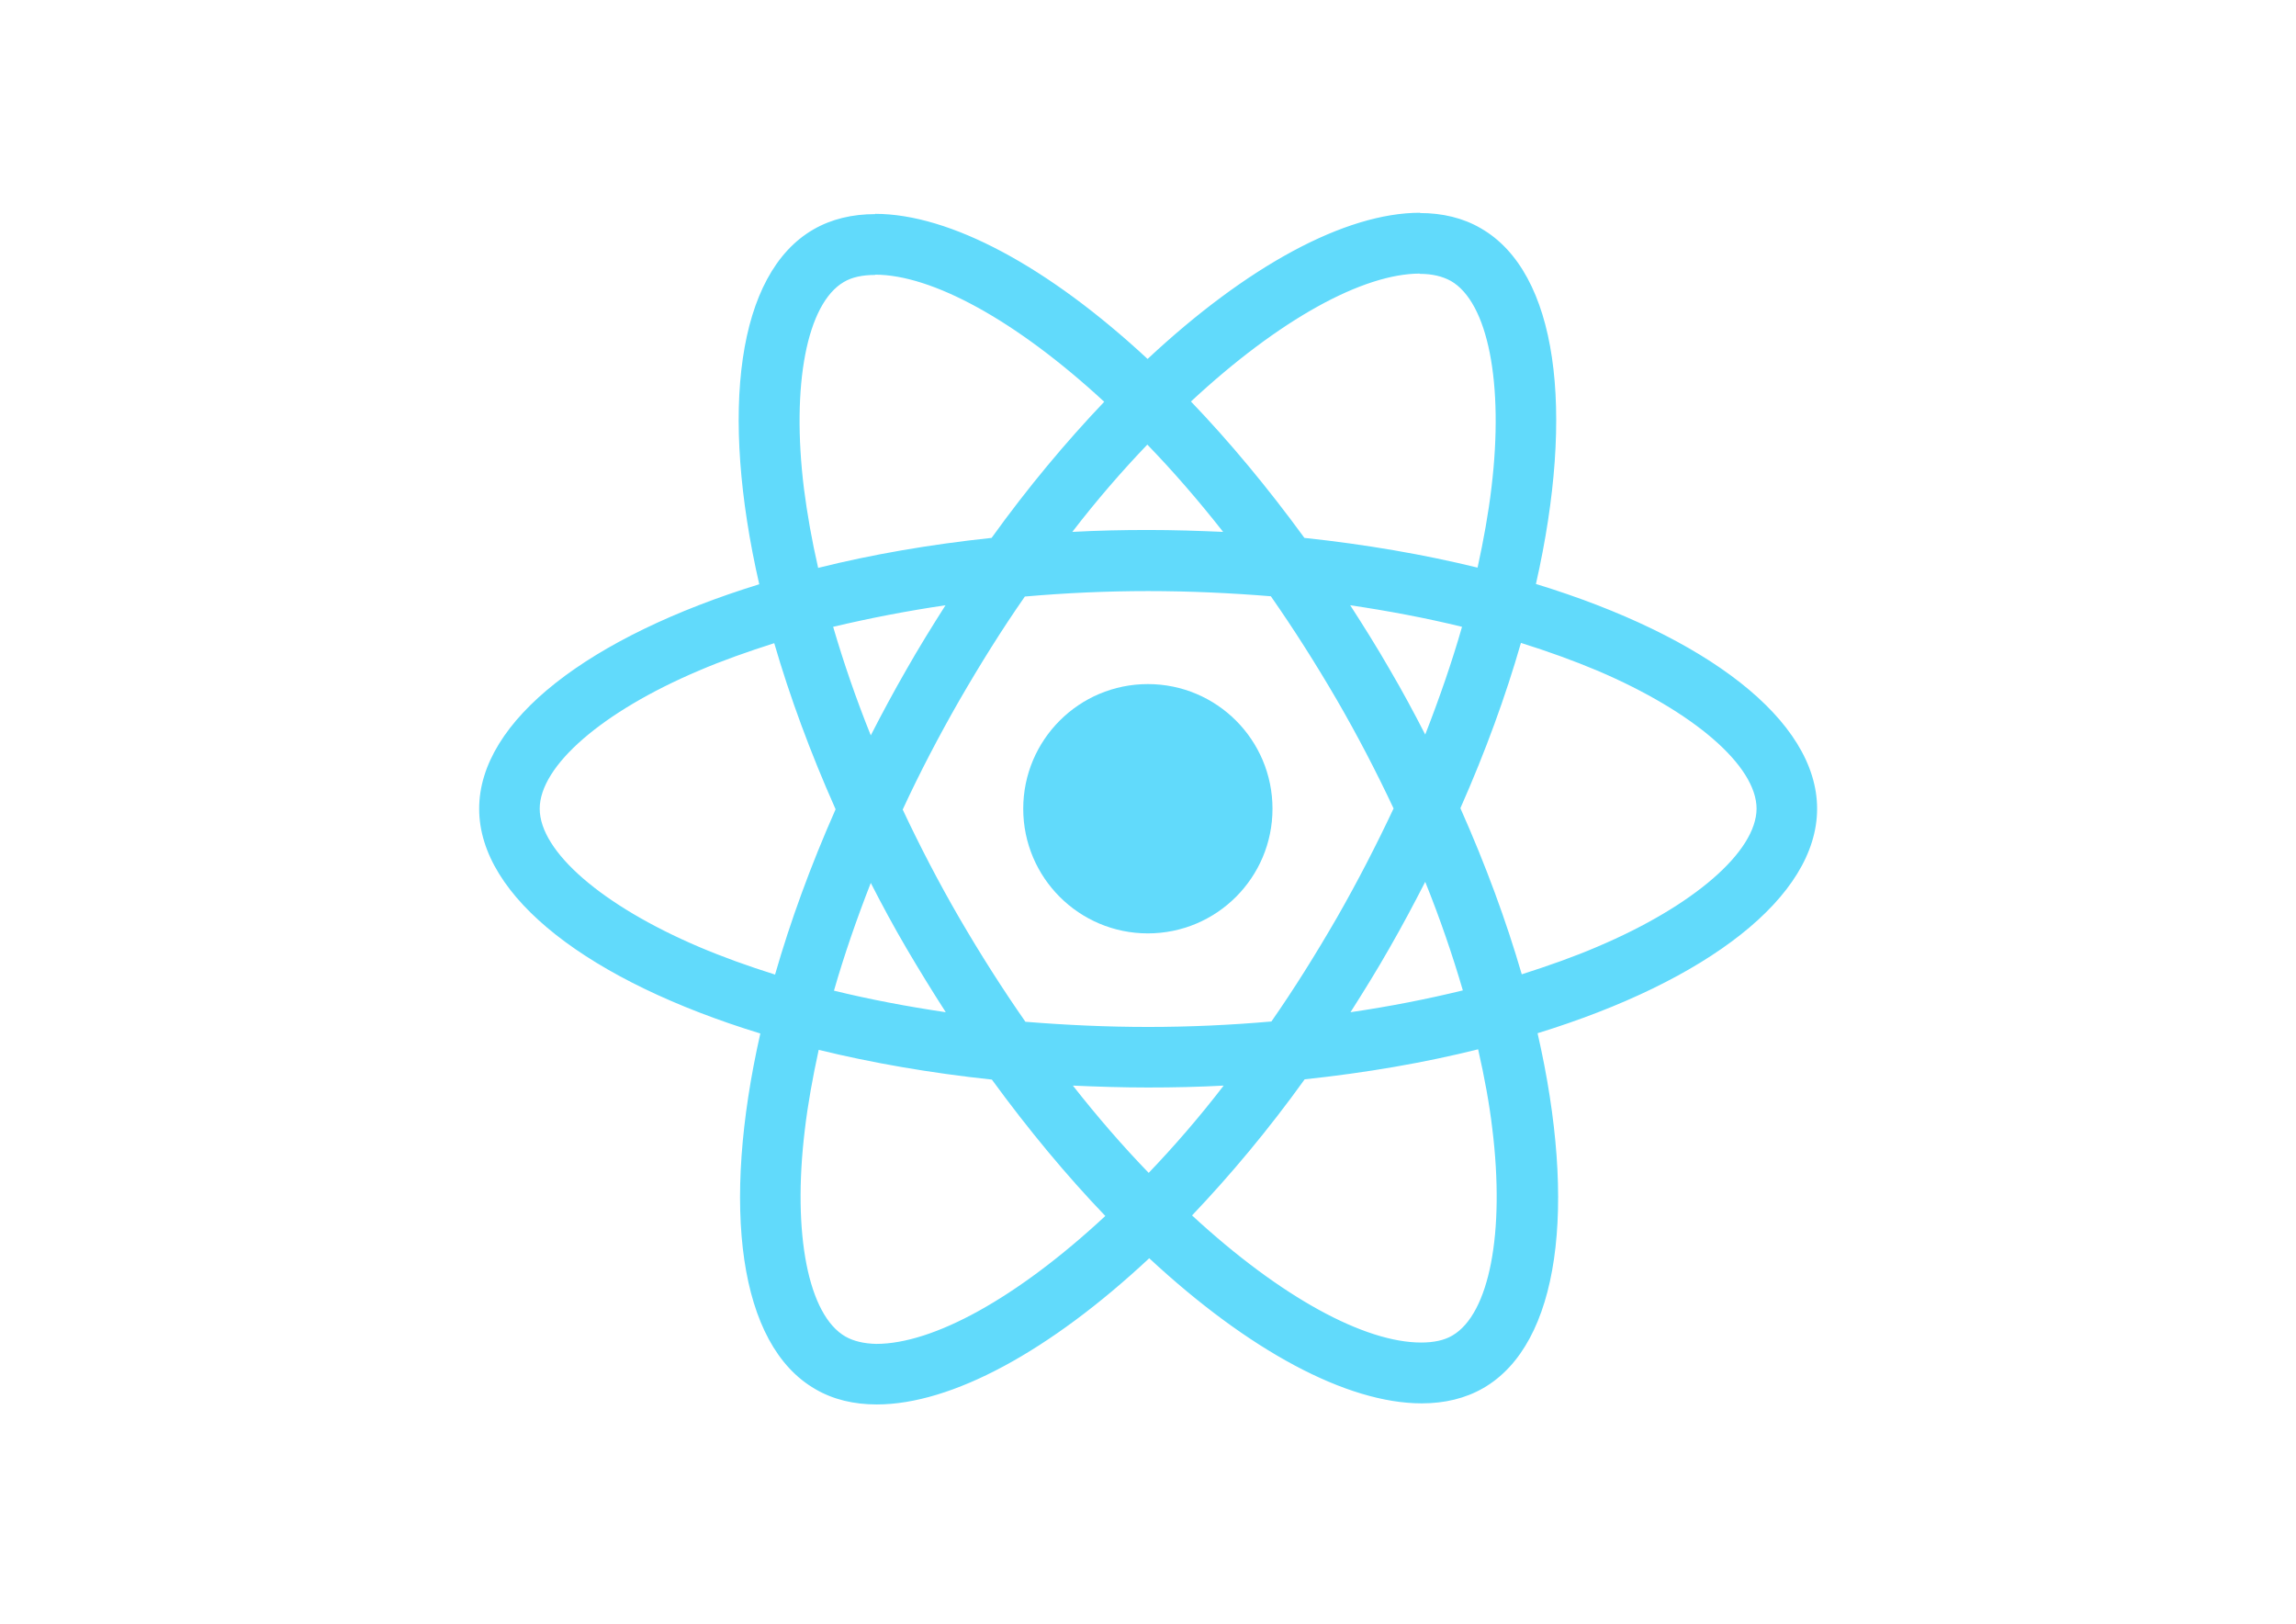
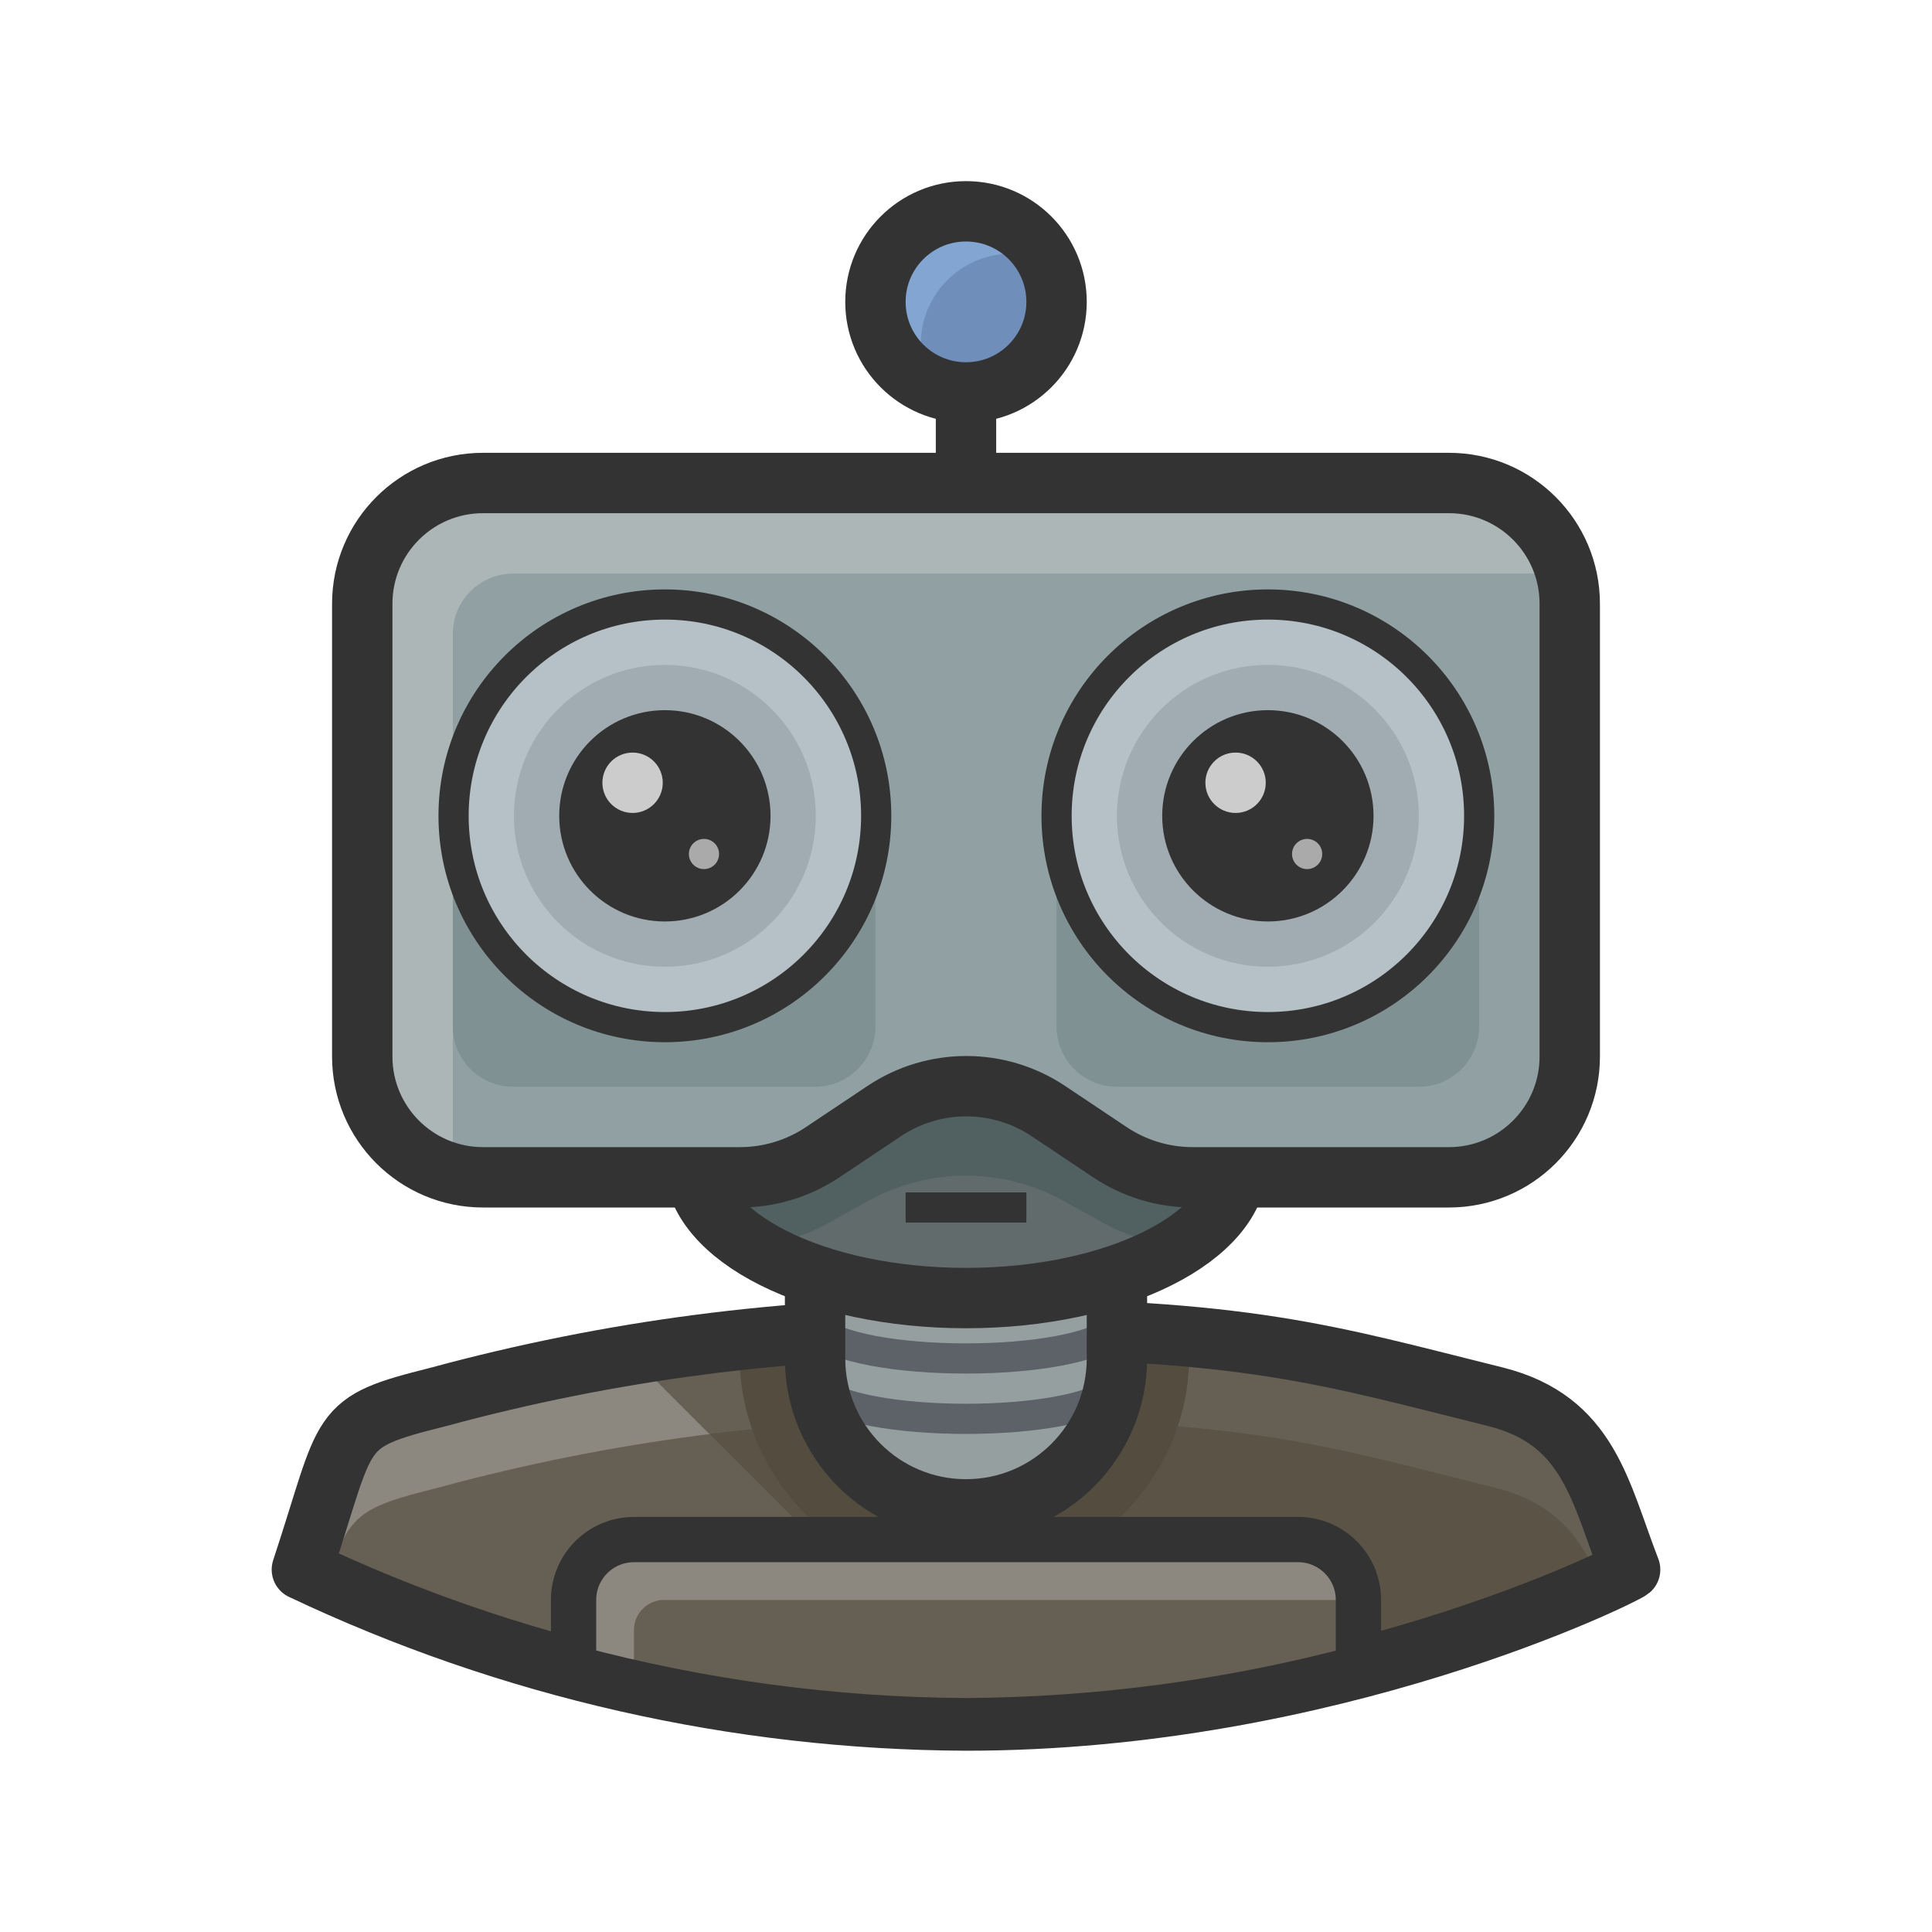
- <svg xmlns="http://www.w3.org/2000/svg" viewBox="0 0 841.9 595.3">
-   <g fill="#61DAFB">
-     <path d="M666.3 296.5c0-32.5-40.7-63.3-103.1-82.4 14.4-63.6 8-114.2-20.2-130.4-6.5-3.8-14.1-5.6-22.4-5.6v22.3c4.6 0 8.3.9 11.4 2.6 13.6 7.8 19.5 37.5 14.9 75.7-1.1 9.4-2.9 19.3-5.1 29.4-19.6-4.8-41-8.5-63.5-10.9-13.5-18.5-27.5-35.3-41.6-50 32.6-30.3 63.2-46.9 84-46.9V78c-27.5 0-63.5 19.6-99.9 53.6-36.4-33.8-72.4-53.2-99.9-53.2v22.3c20.7 0 51.4 16.5 84 46.6-14 14.7-28 31.4-41.3 49.9-22.6 2.4-44 6.1-63.6 11-2.3-10-4-19.7-5.2-29-4.7-38.2 1.1-67.9 14.6-75.8 3-1.8 6.9-2.6 11.5-2.6V78.5c-8.4 0-16 1.8-22.6 5.6-28.1 16.2-34.4 66.7-19.9 130.1-62.2 19.2-102.7 49.9-102.7 82.3 0 32.5 40.7 63.3 103.1 82.4-14.4 63.6-8 114.2 20.2 130.4 6.5 3.8 14.1 5.6 22.5 5.6 27.5 0 63.5-19.6 99.9-53.6 36.4 33.8 72.4 53.2 99.9 53.2 8.4 0 16-1.8 22.6-5.6 28.1-16.2 34.4-66.7 19.9-130.1 62-19.1 102.5-49.9 102.5-82.3zm-130.2-66.7c-3.7 12.9-8.3 26.2-13.5 39.5-4.1-8-8.4-16-13.1-24-4.6-8-9.5-15.8-14.4-23.4 14.2 2.1 27.9 4.7 41 7.9zm-45.8 106.5c-7.8 13.5-15.8 26.3-24.1 38.2-14.9 1.3-30 2-45.2 2-15.1 0-30.2-.7-45-1.9-8.3-11.9-16.4-24.6-24.2-38-7.6-13.1-14.5-26.4-20.8-39.8 6.2-13.4 13.2-26.8 20.7-39.9 7.8-13.5 15.8-26.3 24.1-38.2 14.9-1.3 30-2 45.2-2 15.1 0 30.2.7 45 1.9 8.3 11.9 16.4 24.6 24.2 38 7.6 13.1 14.5 26.4 20.8 39.8-6.3 13.4-13.2 26.8-20.7 39.9zm32.3-13c5.4 13.4 10 26.8 13.8 39.8-13.1 3.2-26.9 5.9-41.2 8 4.9-7.7 9.8-15.6 14.4-23.7 4.6-8 8.9-16.1 13-24.1zM421.2 430c-9.3-9.6-18.6-20.3-27.8-32 9 .4 18.2.7 27.5.7 9.4 0 18.7-.2 27.8-.7-9 11.7-18.3 22.4-27.5 32zm-74.4-58.9c-14.2-2.1-27.9-4.7-41-7.9 3.7-12.9 8.3-26.2 13.5-39.5 4.1 8 8.4 16 13.1 24 4.7 8 9.5 15.8 14.4 23.4zM420.7 163c9.3 9.6 18.6 20.3 27.8 32-9-.4-18.2-.7-27.5-.7-9.4 0-18.7.2-27.8.7 9-11.7 18.3-22.4 27.5-32zm-74 58.9c-4.9 7.7-9.8 15.6-14.4 23.7-4.6 8-8.9 16-13 24-5.4-13.4-10-26.8-13.8-39.8 13.1-3.1 26.9-5.8 41.2-7.9zm-90.5 125.2c-35.4-15.1-58.3-34.9-58.3-50.6 0-15.7 22.9-35.6 58.3-50.6 8.6-3.7 18-7 27.7-10.1 5.7 19.6 13.2 40 22.5 60.9-9.2 20.8-16.6 41.1-22.2 60.6-9.9-3.1-19.3-6.5-28-10.2zM310 490c-13.6-7.8-19.5-37.5-14.9-75.7 1.1-9.4 2.9-19.3 5.1-29.4 19.6 4.8 41 8.5 63.5 10.9 13.5 18.5 27.5 35.3 41.6 50-32.6 30.3-63.2 46.9-84 46.9-4.5-.1-8.3-1-11.3-2.7zm237.2-76.2c4.7 38.2-1.1 67.9-14.6 75.8-3 1.8-6.9 2.6-11.5 2.6-20.7 0-51.4-16.5-84-46.6 14-14.7 28-31.4 41.3-49.9 22.6-2.4 44-6.1 63.6-11 2.3 10.1 4.1 19.8 5.2 29.1zm38.5-66.7c-8.6 3.7-18 7-27.7 10.1-5.7-19.6-13.2-40-22.5-60.9 9.2-20.8 16.6-41.1 22.2-60.6 9.9 3.1 19.3 6.5 28.1 10.2 35.4 15.1 58.3 34.9 58.3 50.6-.1 15.7-23 35.6-58.4 50.6zM320.8 78.4z" />
-     <circle cx="420.9" cy="296.5" r="45.7" />
-     <path d="M520.5 78.1z" />
-   </g>
+ <svg xmlns="http://www.w3.org/2000/svg" id="Layer_1" data-name="Layer 1" viewBox="0 0 128 128">
+   <defs>
+     <style>.cls-1{fill:#8c8880;}.cls-2{fill:#666054;}.cls-3{fill:#5b5446;}.cls-4{fill:#544c3e;}.cls-10,.cls-17,.cls-20,.cls-23,.cls-5,.cls-7{fill:none;}.cls-10,.cls-17,.cls-20,.cls-23,.cls-5{stroke:#333;}.cls-10,.cls-17,.cls-5,.cls-7{stroke-linejoin:round;}.cls-23,.cls-5{stroke-width:4px;}.cls-6{fill:#959fa0;}.cls-7{stroke:#5d6268;}.cls-17,.cls-20,.cls-7{stroke-width:2px;}.cls-8{fill:#626b6b;}.cls-9{fill:#516060;}.cls-10{stroke-width:3px;}.cls-11{fill:#acb6b7;}.cls-12{fill:#90a0a3;}.cls-13{fill:#7f9193;}.cls-14{fill:#b5c1c6;}.cls-15{fill:#a1acb2;}.cls-16{fill:#333;}.cls-18{fill:#ccc;}.cls-19{fill:#aaa;}.cls-20,.cls-23{stroke-miterlimit:10;}.cls-21{fill:#708eba;}.cls-22{fill:#82a6d1;}</style>
+   </defs>
+   <path class="cls-1" d="M99.08,92.54C88,89.79,82.66,88,64,88a130.41,130.41,0,0,0-35,4.56c-6.86,1.72-5.85,1.89-9,11.43a103.78,103.78,0,0,0,44,10c24.18,0,43.56-9.63,44-10C106,98.84,105.29,94.1,99.08,92.54Z" />
+   <path class="cls-2" d="M41.77,89.78l24.15,24.15c23.27-.49,41.65-9.6,42.08-10-2-5.14-2.71-9.88-8.92-11.44C88,89.79,82.66,88,64,88A126.42,126.42,0,0,0,41.77,89.78Z" />
+   <path class="cls-2" d="M99.08,98.57C88,95.81,82.66,94,64,94a130.38,130.38,0,0,0-35,4.57c-5.28,1.32-5.9,1.75-7.36,6.22A105.52,105.52,0,0,0,64,114a107.2,107.2,0,0,0,42.11-9.06C104.86,102,103.13,99.58,99.08,98.57Z" />
+   <path class="cls-3" d="M99.08,98.57C88,95.81,82.66,94,64,94a134.25,134.25,0,0,0-17,1l18.92,18.92a108.71,108.71,0,0,0,38.56-8.31l.06,0,1.22-.53L106,105l.08,0C104.85,102,103.13,99.58,99.08,98.57Z" />
+   <path class="cls-4" d="M78.79,90.13a14.17,14.17,0,0,0-.09-1.6C74.77,88.17,70.11,88,64,88a135.25,135.25,0,0,0-14.93.76c0,.46-.07.92-.07,1.39a14.9,14.9,0,0,0,29.79,0Z" />
+   <path class="cls-5" d="M99.08,92.54C88,89.79,82.66,88,64,88a130.41,130.41,0,0,0-35,4.56c-6.86,1.72-5.85,1.89-9,11.43a103.78,103.78,0,0,0,44,10c24.18,0,43.56-9.63,44-10C106,98.84,105.29,94.1,99.08,92.54Z" />
+   <path class="cls-6" d="M54,80H74a0,0,0,0,1,0,0V90a10,10,0,0,1-10,10h0A10,10,0,0,1,54,90V80A0,0,0,0,1,54,80Z" />
+   <path class="cls-7" d="M74,84c-2.7,2.67-17.3,2.67-20,0" />
+   <path class="cls-7" d="M74,88c-2.7,2.67-17.3,2.67-20,0" />
+   <path class="cls-7" d="M74,92c-2.7,2.67-17.3,2.67-20,0" />
+   <path class="cls-5" d="M54,80H74a0,0,0,0,1,0,0V90a10,10,0,0,1-10,10h0A10,10,0,0,1,54,90V80A0,0,0,0,1,54,80Z" />
+   <ellipse class="cls-8" cx="64" cy="76.69" rx="17.69" ry="8.45" />
+   <path class="cls-9" d="M64,68.24c-9.77,0-17.69,3.78-17.69,8.45,0,2.21,1.79,4.22,4.71,5.72A12.81,12.81,0,0,0,54.94,81l2.55-1.42a13.35,13.35,0,0,1,13,0L73.06,81A12.81,12.81,0,0,0,77,82.41c2.92-1.5,4.71-3.51,4.71-5.72C81.69,72,73.77,68.24,64,68.24Z" />
+   <ellipse class="cls-5" cx="64" cy="77" rx="18" ry="9" />
+   <path class="cls-1" d="M45.24,105.49H88.8a5.47,5.47,0,0,1,2.32.52,5.43,5.43,0,0,0-5.34-4.45H42.22A5.43,5.43,0,0,0,36.79,107v2.94c1,.26,2,.51,3,.75A5.43,5.43,0,0,1,45.24,105.49Z" />
+   <path class="cls-1" d="M64,114a103.56,103.56,0,0,0,26-3.48V106a4,4,0,0,0-4-4H42a4,4,0,0,0-4,4v4.51A102.71,102.71,0,0,0,64,114Z" />
+   <path class="cls-2" d="M64,114a103.56,103.56,0,0,0,26-3.48V106H44a2,2,0,0,0-2,2v3.48A101.46,101.46,0,0,0,64,114Z" />
+   <path class="cls-10" d="M64,114a103.56,103.56,0,0,0,26-3.48V106a4,4,0,0,0-4-4H42a4,4,0,0,0-4,4v4.51A102.71,102.71,0,0,0,64,114Z" />
+   <path class="cls-11" d="M96,78H79a9.85,9.85,0,0,1-5.46-1.66l-4.07-2.72a9.79,9.79,0,0,0-10.9,0l-4.07,2.72A9.85,9.85,0,0,1,49,78H32a8,8,0,0,1-8-8V40a8,8,0,0,1,8-8H96a8,8,0,0,1,8,8V70A8,8,0,0,1,96,78Z" />
+   <path class="cls-12" d="M34,38a4,4,0,0,0-4,4V76a7.42,7.42,0,0,0,.22,1.78A7.42,7.42,0,0,0,32,78H49a9.85,9.85,0,0,0,5.46-1.66l4.06-2.72a9.82,9.82,0,0,1,10.92,0l4.06,2.72A9.85,9.85,0,0,0,79,78H96a8,8,0,0,0,8-8V40a7.42,7.42,0,0,0-.22-1.78A7.42,7.42,0,0,0,102,38Z" />
+   <path class="cls-13" d="M30,54H58a0,0,0,0,1,0,0V68a4,4,0,0,1-4,4H34a4,4,0,0,1-4-4V54A0,0,0,0,1,30,54Z" />
+   <circle class="cls-14" cx="44.05" cy="54.05" r="14" />
+   <circle class="cls-15" cx="44.05" cy="54.05" r="10" />
+   <circle class="cls-16" cx="44.05" cy="54.05" r="7" />
+   <circle class="cls-17" cx="44.05" cy="54.05" r="14" />
+   <circle class="cls-18" cx="41.91" cy="51.86" r="2" />
+   <circle class="cls-19" cx="46.64" cy="56.58" r="1" />
+   <path class="cls-13" d="M70,54H98a0,0,0,0,1,0,0V68a4,4,0,0,1-4,4H74a4,4,0,0,1-4-4V54A0,0,0,0,1,70,54Z" />
+   <circle class="cls-14" cx="84" cy="54.05" r="14" />
+   <circle class="cls-15" cx="84" cy="54.05" r="10" />
+   <circle class="cls-17" cx="84" cy="54.05" r="14" />
+   <circle class="cls-16" cx="84" cy="54.05" r="7" />
+   <circle class="cls-18" cx="81.86" cy="51.86" r="2" />
+   <circle class="cls-19" cx="86.6" cy="56.58" r="1" />
+   <line class="cls-5" x1="64" y1="26" x2="64" y2="31.97" />
+   <path class="cls-5" d="M96,78H79a9.85,9.85,0,0,1-5.46-1.66l-4.07-2.72a9.79,9.79,0,0,0-10.9,0l-4.07,2.72A9.85,9.85,0,0,1,49,78H32a8,8,0,0,1-8-8V40a8,8,0,0,1,8-8H96a8,8,0,0,1,8,8V70A8,8,0,0,1,96,78Z" />
+   <line class="cls-20" x1="60" y1="80" x2="68" y2="80" />
+   <circle class="cls-21" cx="64" cy="20" r="6" />
+   <path class="cls-22" d="M61,22.81a6,6,0,0,1,8.29-5.55,6,6,0,1,0-7.6,8.28A6,6,0,0,1,61,22.81Z" />
+   <circle class="cls-23" cx="64" cy="20" r="6" />
</svg>
